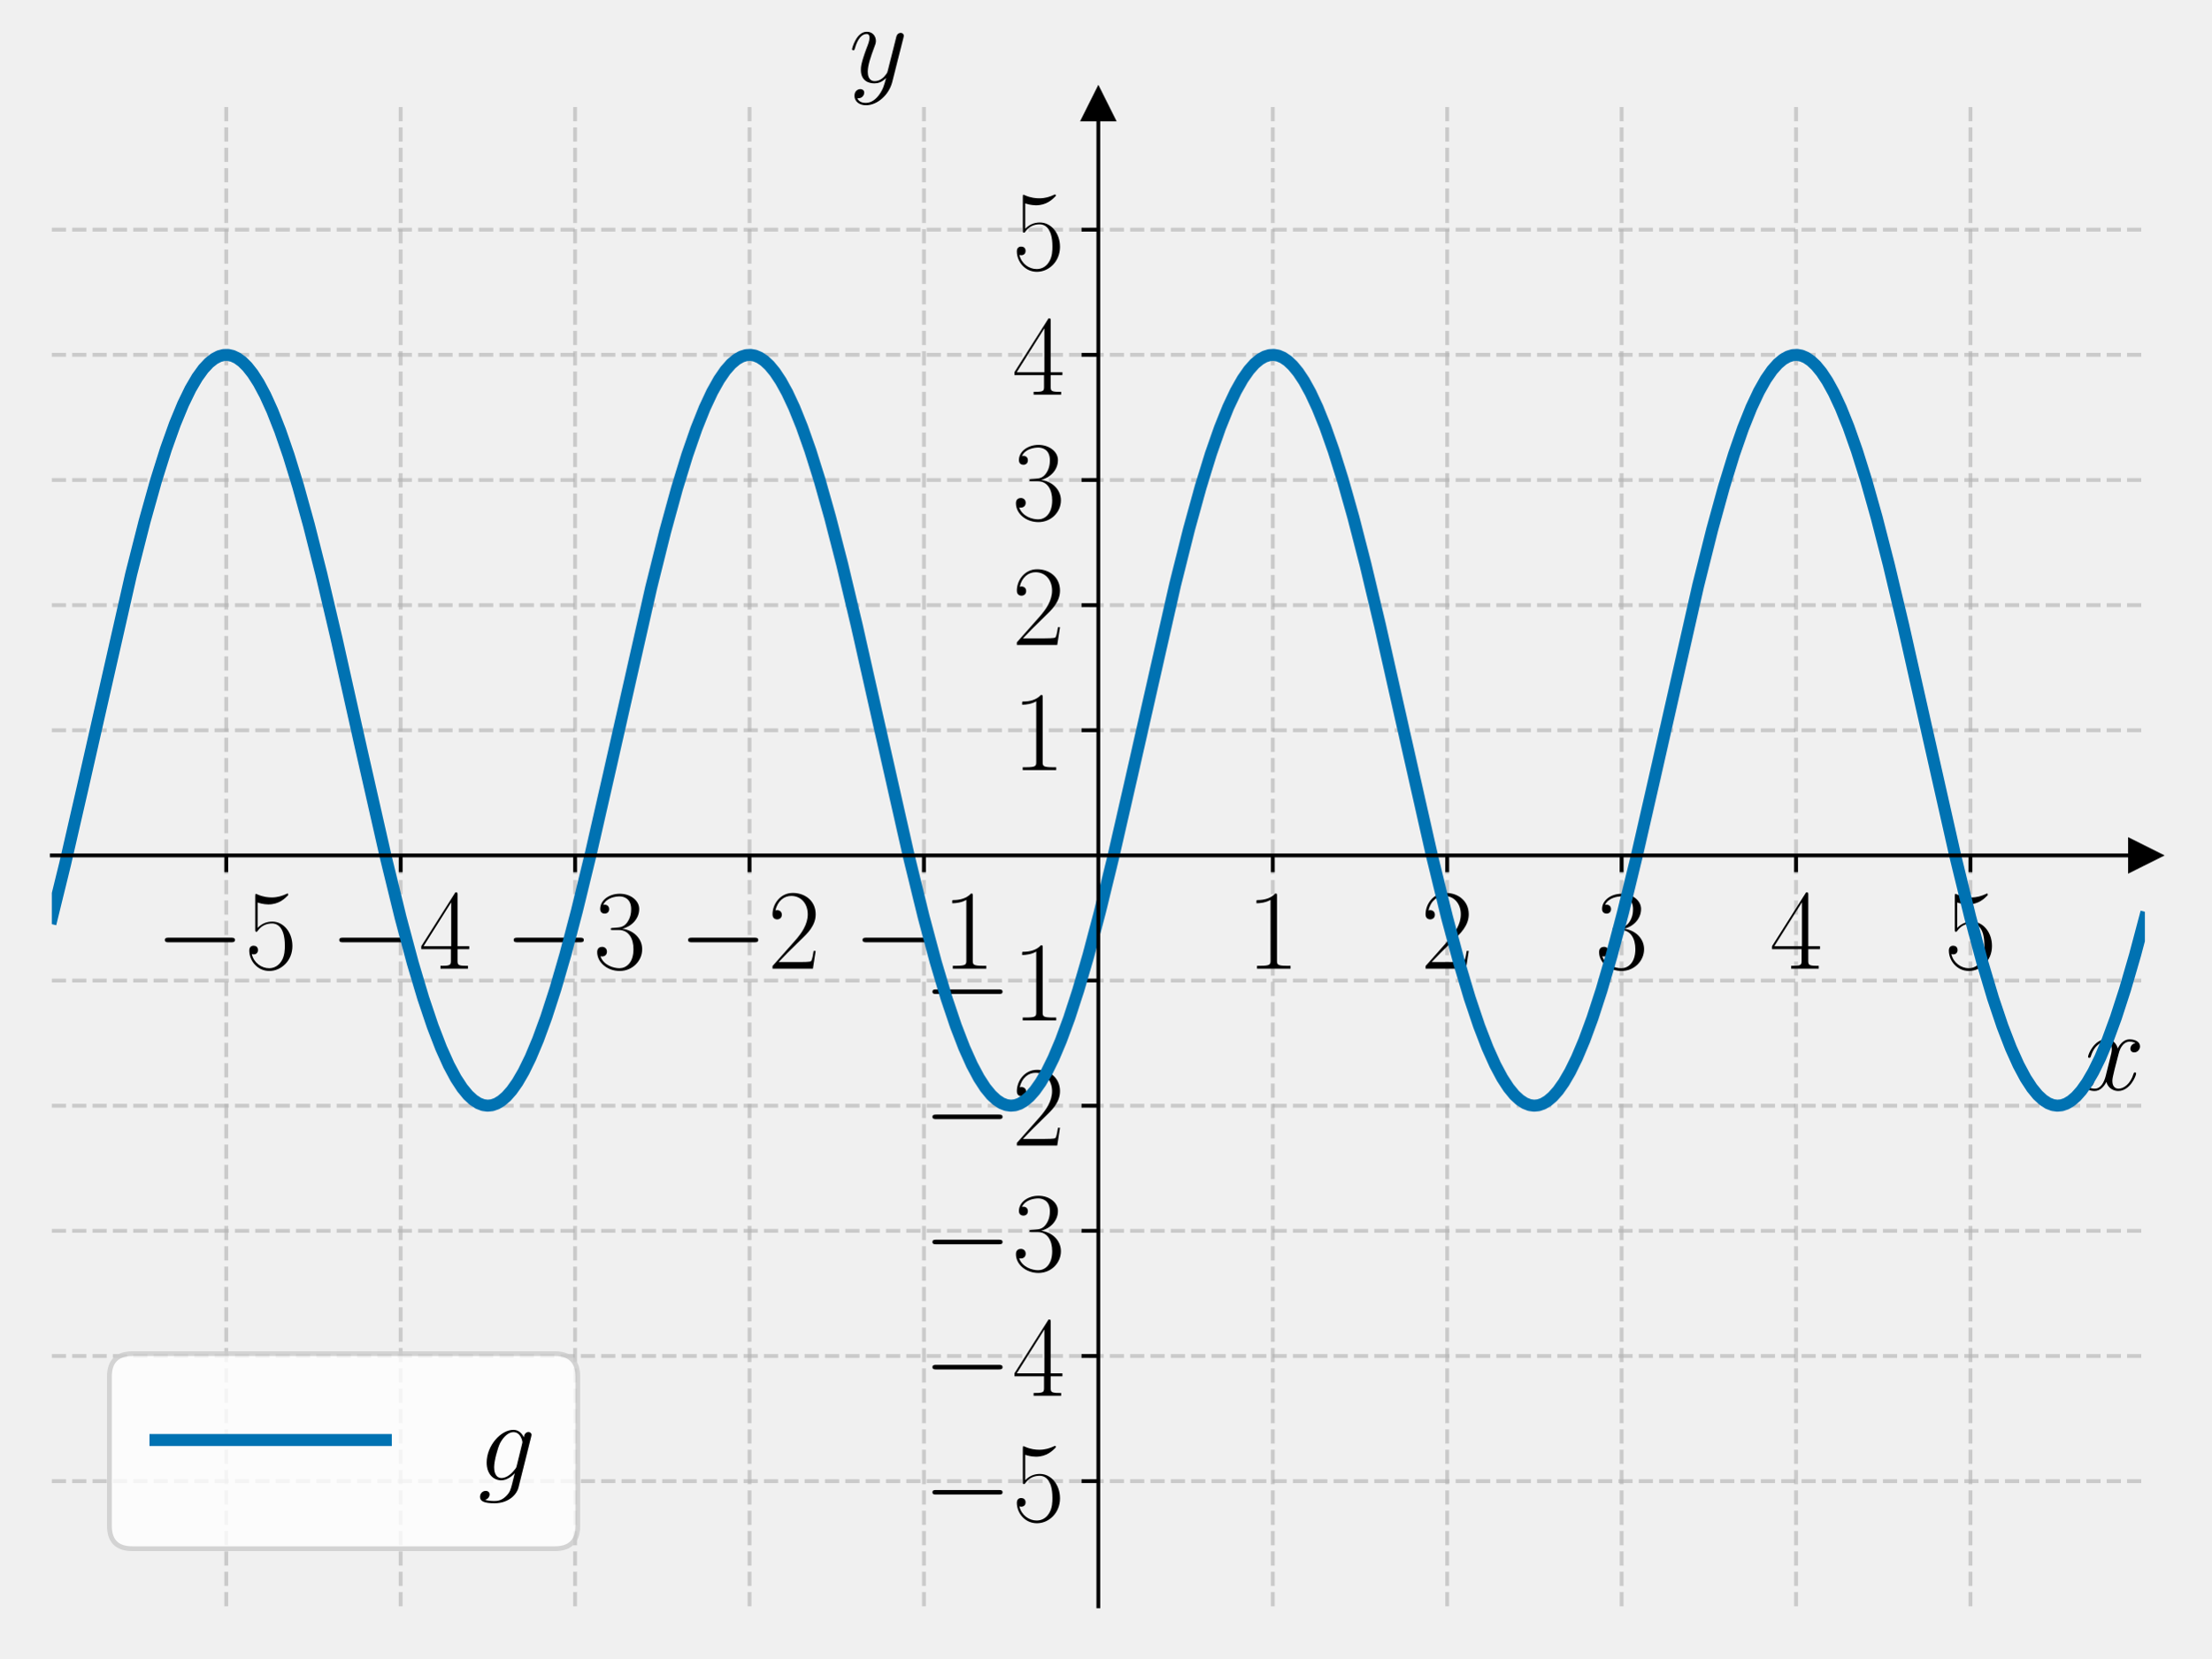
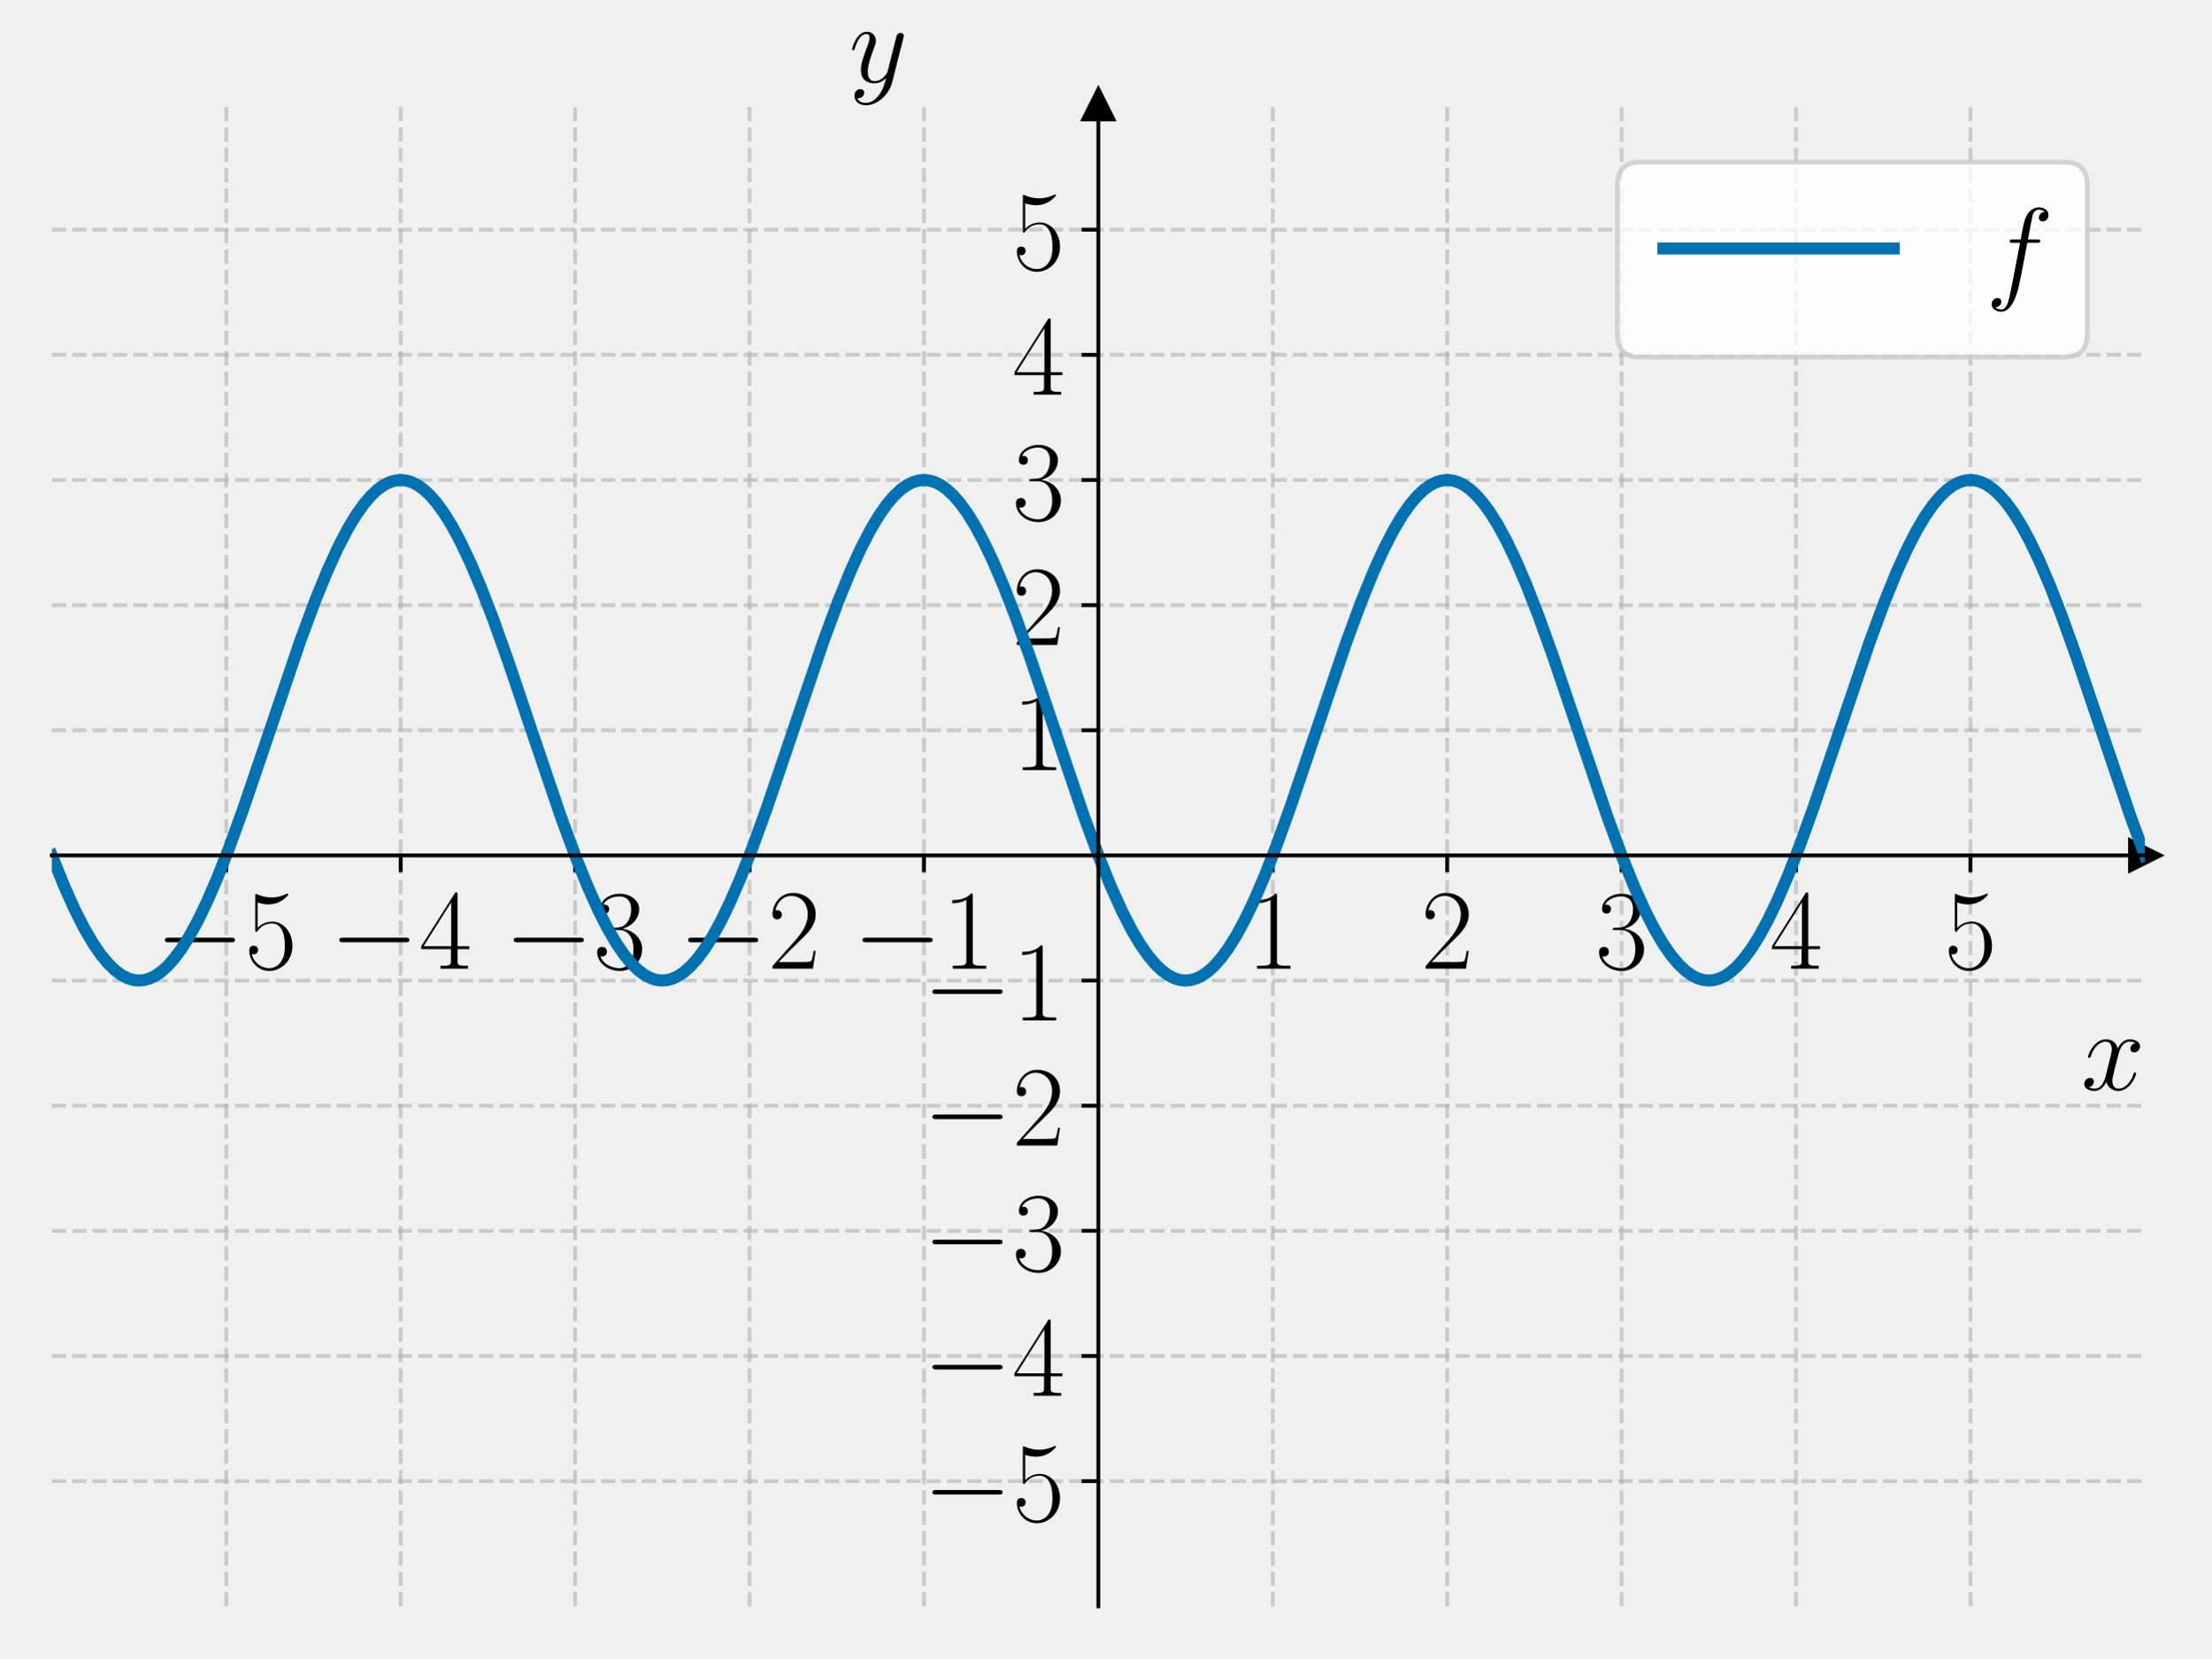
<svg xmlns="http://www.w3.org/2000/svg" xmlns:xlink="http://www.w3.org/1999/xlink" width="460.8pt" height="345.6pt" viewBox="0 0 460.8 345.6" version="1.1">
  <defs>
    <style type="text/css">*{stroke-linejoin: round; stroke-linecap: butt}</style>
  </defs>
  <g id="figure_1">
    <g id="patch_1">
      <path d="M 0 345.6  L 460.8 345.6  L 460.8 0  L 0 0  L 0 345.6  z " style="fill: none" />
    </g>
    <g id="axes_1">
      <g id="patch_2">
        <path d="M 10.8 334.8  L 447 334.8  L 447 21.788  L 10.8 21.788  L 10.8 334.8  z " style="fill: none" />
      </g>
      <g id="matplotlib.axis_1">
        <g id="xtick_1">
          <g id="line2d_1">
-             <path d="M 47.15 334.8  L 47.15 21.788  " clip-path="url(#pcb29e5fe14)" style="fill: none; stroke-dasharray: 2.96,1.28; stroke-dashoffset: 0; stroke: #b0b0b0; stroke-opacity: 0.6; stroke-width: 0.8" />
+             <path d="M 47.15 334.8  L 47.15 21.788  " clip-path="url(#p70c50fc1b9)" style="fill: none; stroke-dasharray: 2.96,1.28; stroke-dashoffset: 0; stroke: #b0b0b0; stroke-opacity: 0.6; stroke-width: 0.8" />
          </g>
          <g id="line2d_2">
            <defs>
-               <path id="mec2f10005d" d="M 0 0  L 0 3.5  " style="stroke: #000000; stroke-width: 0.8" />
+               <path id="m129316937b" d="M 0 0  L 0 3.5  " style="stroke: #000000; stroke-width: 0.8" />
            </defs>
            <g>
-               <use xlink:href="#mec2f10005d" x="47.15" y="178.294" style="stroke: #000000; stroke-width: 0.8" />
+               <use xlink:href="#m129316937b" x="47.15" y="178.294" style="stroke: #000000; stroke-width: 0.8" />
            </g>
          </g>
          <g id="text_1">
            <g transform="translate(32.36865 201.8982) scale(0.24 -0.24)">
              <defs>
                <path id="CMSY10-0" d="M 4218 1472  C 4326 1472 4442 1472 4442 1600  C 4442 1728 4326 1728 4218 1728  L 755 1728  C 646 1728 531 1728 531 1600  C 531 1472 646 1472 755 1472  L 4218 1472  z " transform="scale(0.015625)" />
                <path id="CMR17-35" d="M 730 3692  C 794 3666 1056 3584 1325 3584  C 1920 3584 2246 3911 2432 4100  C 2432 4157 2432 4192 2394 4192  C 2387 4192 2374 4192 2323 4163  C 2099 4058 1837 3973 1517 3973  C 1325 3973 1037 3999 723 4139  C 653 4171 640 4171 634 4171  C 602 4171 595 4164 595 4037  L 595 2203  C 595 2089 595 2057 659 2057  C 691 2057 704 2070 736 2114  C 941 2401 1222 2522 1542 2522  C 1766 2522 2246 2382 2246 1289  C 2246 1085 2246 715 2054 421  C 1894 159 1645 25 1370 25  C 947 25 518 320 403 814  C 429 807 480 795 506 795  C 589 795 749 840 749 1038  C 749 1210 627 1280 506 1280  C 358 1280 262 1190 262 1011  C 262 454 704 -128 1382 -128  C 2042 -128 2669 440 2669 1264  C 2669 2030 2170 2624 1549 2624  C 1222 2624 947 2503 730 2274  L 730 3692  z " transform="scale(0.015625)" />
              </defs>
              <use xlink:href="#CMSY10-0" transform="scale(0.996264)" />
              <use xlink:href="#CMR17-35" transform="translate(77.48747 0) scale(0.996264)" />
            </g>
          </g>
        </g>
        <g id="xtick_2">
          <g id="line2d_3">
-             <path d="M 83.5 334.8  L 83.5 21.788  " clip-path="url(#pcb29e5fe14)" style="fill: none; stroke-dasharray: 2.96,1.28; stroke-dashoffset: 0; stroke: #b0b0b0; stroke-opacity: 0.6; stroke-width: 0.8" />
+             <path d="M 83.5 334.8  L 83.5 21.788  " clip-path="url(#p70c50fc1b9)" style="fill: none; stroke-dasharray: 2.96,1.28; stroke-dashoffset: 0; stroke: #b0b0b0; stroke-opacity: 0.6; stroke-width: 0.8" />
          </g>
          <g id="line2d_4">
            <g>
-               <use xlink:href="#mec2f10005d" x="83.5" y="178.294" style="stroke: #000000; stroke-width: 0.8" />
+               <use xlink:href="#m129316937b" x="83.5" y="178.294" style="stroke: #000000; stroke-width: 0.8" />
            </g>
          </g>
          <g id="text_2">
            <g transform="translate(68.71865 201.8982) scale(0.24 -0.24)">
              <defs>
                <path id="CMR17-34" d="M 2150 4122  C 2150 4256 2144 4256 2029 4256  L 128 1254  L 128 1088  L 1779 1088  L 1779 457  C 1779 224 1766 160 1318 160  L 1197 160  L 1197 0  C 1402 0 1747 0 1965 0  C 2182 0 2528 0 2733 0  L 2733 160  L 2611 160  C 2163 160 2150 224 2150 457  L 2150 1088  L 2803 1088  L 2803 1254  L 2150 1254  L 2150 4122  z M 1798 3703  L 1798 1254  L 256 1254  L 1798 3703  z " transform="scale(0.015625)" />
              </defs>
              <use xlink:href="#CMSY10-0" transform="scale(0.996264)" />
              <use xlink:href="#CMR17-34" transform="translate(77.48747 0) scale(0.996264)" />
            </g>
          </g>
        </g>
        <g id="xtick_3">
          <g id="line2d_5">
-             <path d="M 119.85 334.8  L 119.85 21.788  " clip-path="url(#pcb29e5fe14)" style="fill: none; stroke-dasharray: 2.96,1.28; stroke-dashoffset: 0; stroke: #b0b0b0; stroke-opacity: 0.6; stroke-width: 0.8" />
+             <path d="M 119.85 334.8  L 119.85 21.788  " clip-path="url(#p70c50fc1b9)" style="fill: none; stroke-dasharray: 2.96,1.28; stroke-dashoffset: 0; stroke: #b0b0b0; stroke-opacity: 0.6; stroke-width: 0.8" />
          </g>
          <g id="line2d_6">
            <g>
-               <use xlink:href="#mec2f10005d" x="119.85" y="178.294" style="stroke: #000000; stroke-width: 0.8" />
+               <use xlink:href="#m129316937b" x="119.85" y="178.294" style="stroke: #000000; stroke-width: 0.8" />
            </g>
          </g>
          <g id="text_3">
            <g transform="translate(105.0686 201.8982) scale(0.24 -0.24)">
              <defs>
                <path id="CMR17-33" d="M 1414 2157  C 1984 2157 2234 1662 2234 1090  C 2234 320 1824 25 1453 25  C 1114 25 563 194 390 693  C 422 680 454 680 486 680  C 640 680 755 782 755 948  C 755 1133 614 1216 486 1216  C 378 1216 211 1165 211 926  C 211 335 787 -128 1466 -128  C 2176 -128 2720 430 2720 1085  C 2720 1707 2208 2157 1600 2227  C 2086 2328 2554 2756 2554 3329  C 2554 3820 2048 4179 1472 4179  C 890 4179 378 3829 378 3329  C 378 3110 544 3072 627 3072  C 762 3072 877 3155 877 3321  C 877 3486 762 3569 627 3569  C 602 3569 570 3569 544 3557  C 730 3959 1235 4032 1459 4032  C 1683 4032 2106 3925 2106 3320  C 2106 3143 2080 2828 1862 2550  C 1670 2304 1453 2304 1242 2284  C 1210 2284 1062 2269 1037 2269  C 992 2263 966 2257 966 2208  C 966 2163 973 2157 1101 2157  L 1414 2157  z " transform="scale(0.015625)" />
              </defs>
              <use xlink:href="#CMSY10-0" transform="scale(0.996264)" />
              <use xlink:href="#CMR17-33" transform="translate(77.48747 0) scale(0.996264)" />
            </g>
          </g>
        </g>
        <g id="xtick_4">
          <g id="line2d_7">
-             <path d="M 156.2 334.8  L 156.2 21.788  " clip-path="url(#pcb29e5fe14)" style="fill: none; stroke-dasharray: 2.96,1.28; stroke-dashoffset: 0; stroke: #b0b0b0; stroke-opacity: 0.6; stroke-width: 0.8" />
+             <path d="M 156.2 334.8  L 156.2 21.788  " clip-path="url(#p70c50fc1b9)" style="fill: none; stroke-dasharray: 2.96,1.28; stroke-dashoffset: 0; stroke: #b0b0b0; stroke-opacity: 0.6; stroke-width: 0.8" />
          </g>
          <g id="line2d_8">
            <g>
-               <use xlink:href="#mec2f10005d" x="156.2" y="178.294" style="stroke: #000000; stroke-width: 0.8" />
+               <use xlink:href="#m129316937b" x="156.2" y="178.294" style="stroke: #000000; stroke-width: 0.8" />
            </g>
          </g>
          <g id="text_4">
            <g transform="translate(141.4186 201.8982) scale(0.24 -0.24)">
              <defs>
                <path id="CMR17-32" d="M 2669 989  L 2554 989  C 2490 536 2438 459 2413 420  C 2381 369 1920 369 1830 369  L 602 369  C 832 619 1280 1072 1824 1597  C 2214 1967 2669 2402 2669 3035  C 2669 3790 2067 4224 1395 4224  C 691 4224 262 3604 262 3030  C 262 2780 448 2748 525 2748  C 589 2748 781 2787 781 3010  C 781 3207 614 3264 525 3264  C 486 3264 448 3258 422 3245  C 544 3790 915 4058 1306 4058  C 1862 4058 2227 3617 2227 3035  C 2227 2479 1901 2000 1536 1584  L 262 146  L 262 0  L 2515 0  L 2669 989  z " transform="scale(0.015625)" />
              </defs>
              <use xlink:href="#CMSY10-0" transform="scale(0.996264)" />
              <use xlink:href="#CMR17-32" transform="translate(77.48747 0) scale(0.996264)" />
            </g>
          </g>
        </g>
        <g id="xtick_5">
          <g id="line2d_9">
-             <path d="M 192.55 334.8  L 192.55 21.788  " clip-path="url(#pcb29e5fe14)" style="fill: none; stroke-dasharray: 2.96,1.28; stroke-dashoffset: 0; stroke: #b0b0b0; stroke-opacity: 0.6; stroke-width: 0.8" />
+             <path d="M 192.55 334.8  L 192.55 21.788  " clip-path="url(#p70c50fc1b9)" style="fill: none; stroke-dasharray: 2.96,1.28; stroke-dashoffset: 0; stroke: #b0b0b0; stroke-opacity: 0.6; stroke-width: 0.8" />
          </g>
          <g id="line2d_10">
            <g>
-               <use xlink:href="#mec2f10005d" x="192.55" y="178.294" style="stroke: #000000; stroke-width: 0.8" />
+               <use xlink:href="#m129316937b" x="192.55" y="178.294" style="stroke: #000000; stroke-width: 0.8" />
            </g>
          </g>
          <g id="text_5">
            <g transform="translate(177.7686 201.8982) scale(0.24 -0.24)">
              <defs>
                <path id="CMR17-31" d="M 1702 4058  C 1702 4192 1696 4192 1606 4192  C 1357 3916 979 3827 621 3827  C 602 3827 570 3827 563 3808  C 557 3795 557 3782 557 3648  C 755 3648 1088 3686 1344 3839  L 1344 461  C 1344 236 1331 160 781 160  L 589 160  L 589 0  C 896 0 1216 0 1523 0  C 1830 0 2150 0 2458 0  L 2458 160  L 2266 160  C 1715 160 1702 230 1702 458  L 1702 4058  z " transform="scale(0.015625)" />
              </defs>
              <use xlink:href="#CMSY10-0" transform="scale(0.996264)" />
              <use xlink:href="#CMR17-31" transform="translate(77.48747 0) scale(0.996264)" />
            </g>
          </g>
        </g>
        <g id="xtick_6">
          <g id="line2d_11">
-             <path d="M 265.25 334.8  L 265.25 21.788  " clip-path="url(#pcb29e5fe14)" style="fill: none; stroke-dasharray: 2.96,1.28; stroke-dashoffset: 0; stroke: #b0b0b0; stroke-opacity: 0.6; stroke-width: 0.8" />
+             <path d="M 265.25 334.8  L 265.25 21.788  " clip-path="url(#p70c50fc1b9)" style="fill: none; stroke-dasharray: 2.96,1.28; stroke-dashoffset: 0; stroke: #b0b0b0; stroke-opacity: 0.6; stroke-width: 0.8" />
          </g>
          <g id="line2d_12">
            <g>
-               <use xlink:href="#mec2f10005d" x="265.25" y="178.294" style="stroke: #000000; stroke-width: 0.8" />
+               <use xlink:href="#m129316937b" x="265.25" y="178.294" style="stroke: #000000; stroke-width: 0.8" />
            </g>
          </g>
          <g id="text_6">
            <g transform="translate(259.7671 201.8982) scale(0.24 -0.24)">
              <use xlink:href="#CMR17-31" transform="scale(0.996264)" />
            </g>
          </g>
        </g>
        <g id="xtick_7">
          <g id="line2d_13">
-             <path d="M 301.6 334.8  L 301.6 21.788  " clip-path="url(#pcb29e5fe14)" style="fill: none; stroke-dasharray: 2.96,1.28; stroke-dashoffset: 0; stroke: #b0b0b0; stroke-opacity: 0.6; stroke-width: 0.8" />
+             <path d="M 301.6 334.8  L 301.6 21.788  " clip-path="url(#p70c50fc1b9)" style="fill: none; stroke-dasharray: 2.96,1.28; stroke-dashoffset: 0; stroke: #b0b0b0; stroke-opacity: 0.6; stroke-width: 0.8" />
          </g>
          <g id="line2d_14">
            <g>
-               <use xlink:href="#mec2f10005d" x="301.6" y="178.294" style="stroke: #000000; stroke-width: 0.8" />
+               <use xlink:href="#m129316937b" x="301.6" y="178.294" style="stroke: #000000; stroke-width: 0.8" />
            </g>
          </g>
          <g id="text_7">
            <g transform="translate(296.1171 201.8982) scale(0.24 -0.24)">
              <use xlink:href="#CMR17-32" transform="scale(0.996264)" />
            </g>
          </g>
        </g>
        <g id="xtick_8">
          <g id="line2d_15">
-             <path d="M 337.95 334.8  L 337.95 21.788  " clip-path="url(#pcb29e5fe14)" style="fill: none; stroke-dasharray: 2.96,1.28; stroke-dashoffset: 0; stroke: #b0b0b0; stroke-opacity: 0.6; stroke-width: 0.8" />
+             <path d="M 337.95 334.8  L 337.95 21.788  " clip-path="url(#p70c50fc1b9)" style="fill: none; stroke-dasharray: 2.96,1.28; stroke-dashoffset: 0; stroke: #b0b0b0; stroke-opacity: 0.6; stroke-width: 0.8" />
          </g>
          <g id="line2d_16">
            <g>
-               <use xlink:href="#mec2f10005d" x="337.95" y="178.294" style="stroke: #000000; stroke-width: 0.8" />
+               <use xlink:href="#m129316937b" x="337.95" y="178.294" style="stroke: #000000; stroke-width: 0.8" />
            </g>
          </g>
          <g id="text_8">
            <g transform="translate(332.4671 201.8982) scale(0.24 -0.24)">
              <use xlink:href="#CMR17-33" transform="scale(0.996264)" />
            </g>
          </g>
        </g>
        <g id="xtick_9">
          <g id="line2d_17">
-             <path d="M 374.3 334.8  L 374.3 21.788  " clip-path="url(#pcb29e5fe14)" style="fill: none; stroke-dasharray: 2.96,1.28; stroke-dashoffset: 0; stroke: #b0b0b0; stroke-opacity: 0.6; stroke-width: 0.8" />
+             <path d="M 374.3 334.8  L 374.3 21.788  " clip-path="url(#p70c50fc1b9)" style="fill: none; stroke-dasharray: 2.96,1.28; stroke-dashoffset: 0; stroke: #b0b0b0; stroke-opacity: 0.6; stroke-width: 0.8" />
          </g>
          <g id="line2d_18">
            <g>
-               <use xlink:href="#mec2f10005d" x="374.3" y="178.294" style="stroke: #000000; stroke-width: 0.8" />
+               <use xlink:href="#m129316937b" x="374.3" y="178.294" style="stroke: #000000; stroke-width: 0.8" />
            </g>
          </g>
          <g id="text_9">
            <g transform="translate(368.8171 201.8982) scale(0.24 -0.24)">
              <use xlink:href="#CMR17-34" transform="scale(0.996264)" />
            </g>
          </g>
        </g>
        <g id="xtick_10">
          <g id="line2d_19">
-             <path d="M 410.65 334.8  L 410.65 21.788  " clip-path="url(#pcb29e5fe14)" style="fill: none; stroke-dasharray: 2.96,1.28; stroke-dashoffset: 0; stroke: #b0b0b0; stroke-opacity: 0.6; stroke-width: 0.8" />
+             <path d="M 410.65 334.8  L 410.65 21.788  " clip-path="url(#p70c50fc1b9)" style="fill: none; stroke-dasharray: 2.96,1.28; stroke-dashoffset: 0; stroke: #b0b0b0; stroke-opacity: 0.6; stroke-width: 0.8" />
          </g>
          <g id="line2d_20">
            <g>
-               <use xlink:href="#mec2f10005d" x="410.65" y="178.294" style="stroke: #000000; stroke-width: 0.8" />
+               <use xlink:href="#m129316937b" x="410.65" y="178.294" style="stroke: #000000; stroke-width: 0.8" />
            </g>
          </g>
          <g id="text_10">
            <g transform="translate(405.1671 201.8982) scale(0.24 -0.24)">
              <use xlink:href="#CMR17-35" transform="scale(0.996264)" />
            </g>
          </g>
        </g>
        <g id="text_11">
          <g transform="translate(433.6958 227.1534) scale(0.24 -0.24)">
            <defs>
              <path id="CMMI12-78" d="M 3034 2606  C 2829 2567 2752 2414 2752 2293  C 2752 2139 2874 2088 2963 2088  C 3155 2088 3290 2254 3290 2427  C 3290 2695 2982 2816 2714 2816  C 2323 2816 2106 2433 2048 2312  C 1901 2816 1504 2816 1389 2816  C 736 2816 390 1980 390 1839  C 390 1814 416 1782 461 1782  C 512 1782 525 1820 538 1846  C 755 2555 1184 2689 1370 2689  C 1658 2689 1715 2420 1715 2267  C 1715 2127 1677 1980 1600 1673  L 1382 798  C 1286 415 1101 64 762 64  C 730 64 570 64 435 147  C 666 192 717 383 717 460  C 717 588 621 664 499 664  C 346 664 179 530 179 326  C 179 57 480 -64 755 -64  C 1062 -64 1280 179 1414 441  C 1517 64 1837 -64 2074 -64  C 2726 -64 3072 773 3072 913  C 3072 945 3046 971 3008 971  C 2950 971 2944 939 2925 888  C 2752 326 2381 64 2093 64  C 1869 64 1747 230 1747 492  C 1747 632 1773 734 1875 1156  L 2099 2024  C 2195 2408 2413 2689 2707 2689  C 2720 2689 2899 2689 3034 2606  z " transform="scale(0.015625)" />
            </defs>
            <use xlink:href="#CMMI12-78" transform="scale(0.996264)" />
          </g>
        </g>
      </g>
      <g id="matplotlib.axis_2">
        <g id="ytick_1">
          <g id="line2d_21">
-             <path d="M 10.8 308.716  L 447 308.716  " clip-path="url(#pcb29e5fe14)" style="fill: none; stroke-dasharray: 2.96,1.28; stroke-dashoffset: 0; stroke: #b0b0b0; stroke-opacity: 0.6; stroke-width: 0.8" />
+             <path d="M 10.8 308.716  L 447 308.716  " clip-path="url(#p70c50fc1b9)" style="fill: none; stroke-dasharray: 2.96,1.28; stroke-dashoffset: 0; stroke: #b0b0b0; stroke-opacity: 0.6; stroke-width: 0.8" />
          </g>
          <g id="line2d_22">
            <defs>
-               <path id="mbee56a6322" d="M 0 0  L -3.5 0  " style="stroke: #000000; stroke-width: 0.8" />
+               <path id="mdcb9ee55cd" d="M 0 0  L -3.5 0  " style="stroke: #000000; stroke-width: 0.8" />
            </defs>
            <g>
-               <use xlink:href="#mbee56a6322" x="228.9" y="308.716" style="stroke: #000000; stroke-width: 0.8" />
+               <use xlink:href="#mdcb9ee55cd" x="228.9" y="308.716" style="stroke: #000000; stroke-width: 0.8" />
            </g>
          </g>
          <g id="text_12">
            <g transform="translate(192.3373 317.0178) scale(0.24 -0.24)">
              <use xlink:href="#CMSY10-0" transform="scale(0.996264)" />
              <use xlink:href="#CMR17-35" transform="translate(77.48747 0) scale(0.996264)" />
            </g>
          </g>
        </g>
        <g id="ytick_2">
          <g id="line2d_23">
-             <path d="M 10.8 282.631  L 447 282.631  " clip-path="url(#pcb29e5fe14)" style="fill: none; stroke-dasharray: 2.96,1.28; stroke-dashoffset: 0; stroke: #b0b0b0; stroke-opacity: 0.6; stroke-width: 0.8" />
+             <path d="M 10.8 282.631  L 447 282.631  " clip-path="url(#p70c50fc1b9)" style="fill: none; stroke-dasharray: 2.96,1.28; stroke-dashoffset: 0; stroke: #b0b0b0; stroke-opacity: 0.6; stroke-width: 0.8" />
          </g>
          <g id="line2d_24">
            <g>
-               <use xlink:href="#mbee56a6322" x="228.9" y="282.631" style="stroke: #000000; stroke-width: 0.8" />
+               <use xlink:href="#mdcb9ee55cd" x="228.9" y="282.631" style="stroke: #000000; stroke-width: 0.8" />
            </g>
          </g>
          <g id="text_13">
            <g transform="translate(192.3373 290.9335) scale(0.24 -0.24)">
              <use xlink:href="#CMSY10-0" transform="scale(0.996264)" />
              <use xlink:href="#CMR17-34" transform="translate(77.48747 0) scale(0.996264)" />
            </g>
          </g>
        </g>
        <g id="ytick_3">
          <g id="line2d_25">
-             <path d="M 10.8 256.547  L 447 256.547  " clip-path="url(#pcb29e5fe14)" style="fill: none; stroke-dasharray: 2.96,1.28; stroke-dashoffset: 0; stroke: #b0b0b0; stroke-opacity: 0.6; stroke-width: 0.8" />
+             <path d="M 10.8 256.547  L 447 256.547  " clip-path="url(#p70c50fc1b9)" style="fill: none; stroke-dasharray: 2.96,1.28; stroke-dashoffset: 0; stroke: #b0b0b0; stroke-opacity: 0.6; stroke-width: 0.8" />
          </g>
          <g id="line2d_26">
            <g>
-               <use xlink:href="#mbee56a6322" x="228.9" y="256.547" style="stroke: #000000; stroke-width: 0.8" />
+               <use xlink:href="#mdcb9ee55cd" x="228.9" y="256.547" style="stroke: #000000; stroke-width: 0.8" />
            </g>
          </g>
          <g id="text_14">
            <g transform="translate(192.3373 264.8491) scale(0.24 -0.24)">
              <use xlink:href="#CMSY10-0" transform="scale(0.996264)" />
              <use xlink:href="#CMR17-33" transform="translate(77.48747 0) scale(0.996264)" />
            </g>
          </g>
        </g>
        <g id="ytick_4">
          <g id="line2d_27">
-             <path d="M 10.8 230.463  L 447 230.463  " clip-path="url(#pcb29e5fe14)" style="fill: none; stroke-dasharray: 2.96,1.28; stroke-dashoffset: 0; stroke: #b0b0b0; stroke-opacity: 0.6; stroke-width: 0.8" />
+             <path d="M 10.8 230.463  L 447 230.463  " clip-path="url(#p70c50fc1b9)" style="fill: none; stroke-dasharray: 2.96,1.28; stroke-dashoffset: 0; stroke: #b0b0b0; stroke-opacity: 0.6; stroke-width: 0.8" />
          </g>
          <g id="line2d_28">
            <g>
-               <use xlink:href="#mbee56a6322" x="228.9" y="230.463" style="stroke: #000000; stroke-width: 0.8" />
+               <use xlink:href="#mdcb9ee55cd" x="228.9" y="230.463" style="stroke: #000000; stroke-width: 0.8" />
            </g>
          </g>
          <g id="text_15">
            <g transform="translate(192.3373 238.7647) scale(0.24 -0.24)">
              <use xlink:href="#CMSY10-0" transform="scale(0.996264)" />
              <use xlink:href="#CMR17-32" transform="translate(77.48747 0) scale(0.996264)" />
            </g>
          </g>
        </g>
        <g id="ytick_5">
          <g id="line2d_29">
-             <path d="M 10.8 204.378  L 447 204.378  " clip-path="url(#pcb29e5fe14)" style="fill: none; stroke-dasharray: 2.96,1.28; stroke-dashoffset: 0; stroke: #b0b0b0; stroke-opacity: 0.6; stroke-width: 0.8" />
+             <path d="M 10.8 204.378  L 447 204.378  " clip-path="url(#p70c50fc1b9)" style="fill: none; stroke-dasharray: 2.96,1.28; stroke-dashoffset: 0; stroke: #b0b0b0; stroke-opacity: 0.6; stroke-width: 0.8" />
          </g>
          <g id="line2d_30">
            <g>
-               <use xlink:href="#mbee56a6322" x="228.9" y="204.378" style="stroke: #000000; stroke-width: 0.8" />
+               <use xlink:href="#mdcb9ee55cd" x="228.9" y="204.378" style="stroke: #000000; stroke-width: 0.8" />
            </g>
          </g>
          <g id="text_16">
            <g transform="translate(192.3373 212.6804) scale(0.24 -0.24)">
              <use xlink:href="#CMSY10-0" transform="scale(0.996264)" />
              <use xlink:href="#CMR17-31" transform="translate(77.48747 0) scale(0.996264)" />
            </g>
          </g>
        </g>
        <g id="ytick_6">
          <g id="line2d_31">
-             <path d="M 10.8 152.209  L 447 152.209  " clip-path="url(#pcb29e5fe14)" style="fill: none; stroke-dasharray: 2.96,1.28; stroke-dashoffset: 0; stroke: #b0b0b0; stroke-opacity: 0.6; stroke-width: 0.8" />
+             <path d="M 10.8 152.209  L 447 152.209  " clip-path="url(#p70c50fc1b9)" style="fill: none; stroke-dasharray: 2.96,1.28; stroke-dashoffset: 0; stroke: #b0b0b0; stroke-opacity: 0.6; stroke-width: 0.8" />
          </g>
          <g id="line2d_32">
            <g>
-               <use xlink:href="#mbee56a6322" x="228.9" y="152.209" style="stroke: #000000; stroke-width: 0.8" />
+               <use xlink:href="#mdcb9ee55cd" x="228.9" y="152.209" style="stroke: #000000; stroke-width: 0.8" />
            </g>
          </g>
          <g id="text_17">
            <g transform="translate(210.9343 160.5116) scale(0.24 -0.24)">
              <use xlink:href="#CMR17-31" transform="scale(0.996264)" />
            </g>
          </g>
        </g>
        <g id="ytick_7">
          <g id="line2d_33">
-             <path d="M 10.8 126.125  L 447 126.125  " clip-path="url(#pcb29e5fe14)" style="fill: none; stroke-dasharray: 2.96,1.28; stroke-dashoffset: 0; stroke: #b0b0b0; stroke-opacity: 0.6; stroke-width: 0.8" />
+             <path d="M 10.8 126.125  L 447 126.125  " clip-path="url(#p70c50fc1b9)" style="fill: none; stroke-dasharray: 2.96,1.28; stroke-dashoffset: 0; stroke: #b0b0b0; stroke-opacity: 0.6; stroke-width: 0.8" />
          </g>
          <g id="line2d_34">
            <g>
-               <use xlink:href="#mbee56a6322" x="228.9" y="126.125" style="stroke: #000000; stroke-width: 0.8" />
+               <use xlink:href="#mdcb9ee55cd" x="228.9" y="126.125" style="stroke: #000000; stroke-width: 0.8" />
            </g>
          </g>
          <g id="text_18">
            <g transform="translate(210.9343 134.4273) scale(0.24 -0.24)">
              <use xlink:href="#CMR17-32" transform="scale(0.996264)" />
            </g>
          </g>
        </g>
        <g id="ytick_8">
          <g id="line2d_35">
-             <path d="M 10.8 100.041  L 447 100.041  " clip-path="url(#pcb29e5fe14)" style="fill: none; stroke-dasharray: 2.96,1.28; stroke-dashoffset: 0; stroke: #b0b0b0; stroke-opacity: 0.6; stroke-width: 0.8" />
+             <path d="M 10.8 100.041  L 447 100.041  " clip-path="url(#p70c50fc1b9)" style="fill: none; stroke-dasharray: 2.96,1.28; stroke-dashoffset: 0; stroke: #b0b0b0; stroke-opacity: 0.6; stroke-width: 0.8" />
          </g>
          <g id="line2d_36">
            <g>
-               <use xlink:href="#mbee56a6322" x="228.9" y="100.041" style="stroke: #000000; stroke-width: 0.8" />
+               <use xlink:href="#mdcb9ee55cd" x="228.9" y="100.041" style="stroke: #000000; stroke-width: 0.8" />
            </g>
          </g>
          <g id="text_19">
            <g transform="translate(210.9343 108.3429) scale(0.24 -0.24)">
              <use xlink:href="#CMR17-33" transform="scale(0.996264)" />
            </g>
          </g>
        </g>
        <g id="ytick_9">
          <g id="line2d_37">
-             <path d="M 10.8 73.956  L 447 73.956  " clip-path="url(#pcb29e5fe14)" style="fill: none; stroke-dasharray: 2.96,1.28; stroke-dashoffset: 0; stroke: #b0b0b0; stroke-opacity: 0.6; stroke-width: 0.8" />
+             <path d="M 10.8 73.956  L 447 73.956  " clip-path="url(#p70c50fc1b9)" style="fill: none; stroke-dasharray: 2.96,1.28; stroke-dashoffset: 0; stroke: #b0b0b0; stroke-opacity: 0.6; stroke-width: 0.8" />
          </g>
          <g id="line2d_38">
            <g>
-               <use xlink:href="#mbee56a6322" x="228.9" y="73.956" style="stroke: #000000; stroke-width: 0.8" />
+               <use xlink:href="#mdcb9ee55cd" x="228.9" y="73.956" style="stroke: #000000; stroke-width: 0.8" />
            </g>
          </g>
          <g id="text_20">
            <g transform="translate(210.9343 82.25852) scale(0.24 -0.24)">
              <use xlink:href="#CMR17-34" transform="scale(0.996264)" />
            </g>
          </g>
        </g>
        <g id="ytick_10">
          <g id="line2d_39">
-             <path d="M 10.8 47.872  L 447 47.872  " clip-path="url(#pcb29e5fe14)" style="fill: none; stroke-dasharray: 2.96,1.28; stroke-dashoffset: 0; stroke: #b0b0b0; stroke-opacity: 0.6; stroke-width: 0.8" />
+             <path d="M 10.8 47.872  L 447 47.872  " clip-path="url(#p70c50fc1b9)" style="fill: none; stroke-dasharray: 2.96,1.28; stroke-dashoffset: 0; stroke: #b0b0b0; stroke-opacity: 0.6; stroke-width: 0.8" />
          </g>
          <g id="line2d_40">
            <g>
-               <use xlink:href="#mbee56a6322" x="228.9" y="47.872" style="stroke: #000000; stroke-width: 0.8" />
+               <use xlink:href="#mdcb9ee55cd" x="228.9" y="47.872" style="stroke: #000000; stroke-width: 0.8" />
            </g>
          </g>
          <g id="text_21">
            <g transform="translate(210.9343 56.17415) scale(0.24 -0.24)">
              <use xlink:href="#CMR17-35" transform="scale(0.996264)" />
            </g>
          </g>
        </g>
        <g id="text_22">
          <g transform="translate(176.9219 17.13682) scale(0.24 -0.24)">
            <defs>
              <path id="CMMI12-79" d="M 1683 -700  C 1510 -939 1261 -1152 947 -1152  C 870 -1152 563 -1152 467 -889  C 486 -895 518 -895 531 -895  C 723 -895 851 -729 851 -582  C 851 -435 730 -384 634 -384  C 531 -384 307 -458 307 -759  C 307 -1071 582 -1286 947 -1286  C 1587 -1286 2234 -700 2413 6  L 3040 2485  C 3046 2517 3059 2556 3059 2594  C 3059 2689 2982 2753 2886 2753  C 2829 2753 2694 2727 2643 2535  L 2170 658  C 2138 543 2138 530 2086 460  C 1958 281 1747 64 1440 64  C 1082 64 1050 415 1050 588  C 1050 952 1222 1443 1395 1903  C 1466 2088 1504 2178 1504 2305  C 1504 2574 1312 2816 998 2816  C 410 2816 173 1890 173 1839  C 173 1814 198 1782 243 1782  C 301 1782 307 1807 333 1897  C 486 2433 730 2689 979 2689  C 1037 2689 1146 2689 1146 2478  C 1146 2312 1075 2127 979 1884  C 666 1047 666 837 666 683  C 666 77 1101 -64 1421 -64  C 1606 -64 1837 -6 2061 230  L 2067 224  C 1971 -147 1907 -392 1683 -700  z " transform="scale(0.015625)" />
            </defs>
            <use xlink:href="#CMMI12-79" transform="scale(0.996264)" />
          </g>
        </g>
      </g>
      <g id="line2d_41">
        <defs>
-           <path id="mbda0c0d5d8" d="M 3 0  L -3 -3  L -3 3  z " style="stroke: #000000; stroke-linejoin: miter" />
+           <path id="mda648c7f82" d="M 3 0  L -3 -3  L -3 3  z " style="stroke: #000000; stroke-linejoin: miter" />
        </defs>
        <g>
-           <use xlink:href="#mbda0c0d5d8" x="447" y="178.294" style="stroke: #000000; stroke-linejoin: miter" />
+           <use xlink:href="#mda648c7f82" x="447" y="178.294" style="stroke: #000000; stroke-linejoin: miter" />
        </g>
      </g>
      <g id="line2d_42">
        <defs>
-           <path id="m993025081a" d="M 0 -3  L -3 3  L 3 3  z " style="stroke: #000000; stroke-linejoin: miter" />
+           <path id="m3c117668a5" d="M 0 -3  L -3 3  L 3 3  z " style="stroke: #000000; stroke-linejoin: miter" />
        </defs>
        <g>
-           <use xlink:href="#m993025081a" x="228.9" y="21.788" style="stroke: #000000; stroke-linejoin: miter" />
+           <use xlink:href="#m3c117668a5" x="228.9" y="21.788" style="stroke: #000000; stroke-linejoin: miter" />
        </g>
      </g>
      <g id="line2d_43">
-         <path d="M 10.8 191.336  L 13.569 180.073  L 17.137 164.56  L 27.334 119.655  L 30.13 108.663  L 32.5 100.219  L 34.576 93.609  L 36.44 88.388  L 38.144 84.257  L 39.688 81.078  L 41.099 78.664  L 42.377 76.896  L 43.549 75.635  L 44.641 74.773  L 45.652 74.247  L 46.611 73.994  L 47.543 73.976  L 48.475 74.184  L 49.433 74.632  L 50.445 75.362  L 51.51 76.412  L 52.655 77.859  L 53.906 79.811  L 55.264 82.353  L 56.755 85.637  L 58.379 89.771  L 60.163 94.941  L 62.133 101.35  L 64.37 109.414  L 66.952 119.6  L 70.121 133.056  L 75.206 155.787  L 80.425 178.778  L 83.487 191.284  L 86.016 200.716  L 88.199 208.037  L 90.17 213.889  L 91.927 218.441  L 93.524 221.991  L 94.989 224.727  L 96.32 226.767  L 97.545 228.257  L 98.663 229.287  L 99.701 229.957  L 100.687 230.336  L 101.618 230.462  L 102.55 230.363  L 103.482 230.039  L 104.467 229.452  L 105.506 228.564  L 106.624 227.303  L 107.822 225.605  L 109.127 223.36  L 110.564 220.421  L 112.135 216.675  L 113.839 212.016  L 115.73 206.176  L 117.833 198.93  L 120.229 189.845  L 123.078 178.128  L 126.859 161.558  L 135.699 122.49  L 138.627 110.755  L 141.077 101.831  L 143.207 94.879  L 145.124 89.358  L 146.855 85.029  L 148.425 81.677  L 149.863 79.114  L 151.168 77.223  L 152.366 75.858  L 153.484 74.912  L 154.523 74.321  L 155.481 74.023  L 156.413 73.962  L 157.345 74.127  L 158.303 74.53  L 159.289 75.192  L 160.354 76.186  L 161.498 77.575  L 162.723 79.419  L 164.054 81.834  L 165.519 84.968  L 167.116 88.931  L 168.874 93.909  L 170.817 100.107  L 173 107.844  L 175.503 117.568  L 178.539 130.305  L 182.932 149.816  L 189.402 178.468  L 192.49 191.102  L 195.019 200.551  L 197.229 207.973  L 199.2 213.833  L 200.957 218.393  L 202.554 221.95  L 204.019 224.693  L 205.35 226.74  L 206.575 228.236  L 207.693 229.272  L 208.731 229.947  L 209.717 230.33  L 210.648 230.462  L 211.58 230.368  L 212.512 230.048  L 213.497 229.466  L 214.536 228.584  L 215.654 227.328  L 216.852 225.637  L 218.157 223.397  L 219.568 220.523  L 221.112 216.862  L 222.816 212.229  L 224.707 206.415  L 226.81 199.194  L 229.206 190.134  L 232.028 178.552  L 235.756 162.243  L 244.888 121.908  L 247.791 110.323  L 250.213 101.533  L 252.343 94.615  L 254.234 89.197  L 255.964 84.891  L 257.535 81.56  L 258.973 79.018  L 260.278 77.146  L 261.476 75.799  L 262.568 74.889  L 263.579 74.319  L 264.538 74.022  L 265.47 73.963  L 266.402 74.128  L 267.36 74.534  L 268.345 75.197  L 269.41 76.194  L 270.555 77.584  L 271.78 79.43  L 273.111 81.847  L 274.575 84.983  L 276.173 88.949  L 277.93 93.929  L 279.874 100.13  L 282.057 107.869  L 284.56 117.595  L 287.595 130.334  L 291.988 149.846  L 298.458 178.496  L 301.547 191.128  L 304.076 200.574  L 306.286 207.994  L 308.256 213.852  L 310.014 218.409  L 311.611 221.964  L 313.075 224.705  L 314.407 226.749  L 315.631 228.243  L 316.75 229.277  L 317.788 229.95  L 318.773 230.332  L 319.705 230.462  L 320.637 230.366  L 321.569 230.045  L 322.554 229.462  L 323.592 228.577  L 324.711 227.32  L 325.909 225.626  L 327.213 223.385  L 328.625 220.509  L 330.169 216.845  L 331.873 212.209  L 333.763 206.393  L 335.867 199.17  L 338.263 190.108  L 341.085 178.524  L 344.813 162.213  L 353.918 121.991  L 356.821 110.399  L 359.243 101.602  L 361.373 94.676  L 363.264 89.251  L 364.995 84.937  L 366.565 81.599  L 368.003 79.05  L 369.308 77.171  L 370.506 75.819  L 371.598 74.903  L 372.636 74.316  L 373.594 74.021  L 374.526 73.963  L 375.458 74.13  L 376.417 74.538  L 377.402 75.203  L 378.467 76.201  L 379.612 77.593  L 380.836 79.441  L 382.168 81.86  L 383.632 84.998  L 385.23 88.967  L 386.987 93.949  L 388.931 100.152  L 391.114 107.893  L 393.617 117.622  L 396.652 130.363  L 401.045 149.876  L 407.515 178.524  L 410.603 191.154  L 413.133 200.598  L 415.343 208.016  L 417.313 213.87  L 419.07 218.425  L 420.668 221.977  L 422.132 224.716  L 423.463 226.758  L 424.688 228.25  L 425.806 229.282  L 426.845 229.954  L 427.83 230.334  L 428.762 230.462  L 429.694 230.365  L 430.626 230.042  L 431.611 229.457  L 432.649 228.571  L 433.767 227.311  L 434.965 225.616  L 436.27 223.373  L 437.708 220.435  L 439.252 216.76  L 440.956 212.113  L 442.846 206.285  L 444.95 199.05  L 447 191.336  L 447 191.336  " clip-path="url(#pcb29e5fe14)" style="fill: none; stroke: #0072b2; stroke-width: 2.5; stroke-linecap: square" />
+         <path d="M 10.8 178.294  L 13.356 184.641  L 15.593 189.623  L 17.589 193.55  L 19.4 196.638  L 21.051 199.034  L 22.568 200.864  L 23.979 202.232  L 25.311 203.22  L 26.562 203.875  L 27.734 204.245  L 28.878 204.377  L 30.023 204.283  L 31.168 203.962  L 32.34 203.401  L 33.565 202.565  L 34.869 201.399  L 36.254 199.857  L 37.745 197.859  L 39.369 195.3  L 41.153 192.055  L 43.096 188.042  L 45.28 183.002  L 47.756 176.701  L 50.711 168.542  L 54.758 156.651  L 62.613 133.475  L 65.648 125.289  L 68.177 119.085  L 70.387 114.235  L 72.357 110.428  L 74.141 107.443  L 75.792 105.101  L 77.31 103.324  L 78.721 102.006  L 80.025 101.083  L 81.25 100.478  L 82.422 100.141  L 83.567 100.041  L 84.711 100.168  L 85.856 100.521  L 87.054 101.131  L 88.306 102.028  L 89.637 103.268  L 91.048 104.897  L 92.566 106.997  L 94.217 109.674  L 96.027 113.05  L 98.024 117.266  L 100.234 122.468  L 102.79 129.079  L 105.878 137.722  L 110.405 151.134  L 116.742 169.828  L 119.857 178.311  L 122.413 184.657  L 124.649 189.637  L 126.646 193.562  L 128.457 196.649  L 130.107 199.043  L 131.625 200.871  L 133.036 202.238  L 134.367 203.224  L 135.619 203.878  L 136.79 204.246  L 137.935 204.377  L 139.08 204.282  L 140.225 203.96  L 141.396 203.397  L 142.621 202.56  L 143.926 201.392  L 145.31 199.849  L 146.801 197.849  L 148.425 195.288  L 150.209 192.042  L 152.153 188.028  L 154.336 182.986  L 156.812 176.684  L 159.768 168.523  L 163.815 156.631  L 171.643 133.531  L 174.678 125.341  L 177.207 119.132  L 179.417 114.277  L 181.387 110.464  L 183.171 107.474  L 184.822 105.127  L 186.34 103.345  L 187.751 102.022  L 189.055 101.095  L 190.28 100.486  L 191.452 100.145  L 192.597 100.041  L 193.741 100.164  L 194.886 100.513  L 196.058 101.103  L 197.309 101.99  L 198.614 103.193  L 200.025 104.805  L 201.543 106.888  L 203.193 109.547  L 204.977 112.852  L 206.948 116.985  L 209.157 122.156  L 211.687 128.668  L 214.722 137.127  L 219.062 149.954  L 225.878 170.073  L 228.993 178.536  L 231.549 184.86  L 233.786 189.818  L 235.783 193.72  L 237.593 196.785  L 239.244 199.157  L 240.762 200.964  L 242.173 202.311  L 243.477 203.261  L 244.729 203.902  L 245.9 204.259  L 247.045 204.378  L 248.19 204.271  L 249.335 203.937  L 250.506 203.362  L 251.731 202.512  L 253.036 201.332  L 254.447 199.743  L 255.964 197.684  L 257.589 195.096  L 259.372 191.821  L 261.343 187.721  L 263.526 182.646  L 266.029 176.241  L 269.011 167.97  L 273.191 155.653  L 280.539 133.961  L 283.628 125.598  L 286.157 119.364  L 288.367 114.483  L 290.364 110.596  L 292.175 107.546  L 293.825 105.188  L 295.343 103.394  L 296.754 102.061  L 298.059 101.123  L 299.284 100.505  L 300.455 100.154  L 301.6 100.041  L 302.745 100.154  L 303.89 100.494  L 305.061 101.075  L 306.313 101.952  L 307.617 103.145  L 309.028 104.747  L 310.546 106.819  L 312.197 109.466  L 313.981 112.761  L 315.951 116.882  L 318.161 122.042  L 320.664 128.471  L 323.699 136.916  L 327.986 149.575  L 334.961 170.167  L 338.05 178.553  L 340.606 184.876  L 342.842 189.832  L 344.839 193.732  L 346.65 196.795  L 348.301 199.166  L 349.818 200.972  L 351.229 202.316  L 352.534 203.265  L 353.759 203.894  L 354.93 204.255  L 356.075 204.378  L 357.22 204.274  L 358.365 203.944  L 359.536 203.374  L 360.761 202.528  L 362.066 201.352  L 363.477 199.767  L 364.995 197.713  L 366.619 195.13  L 368.403 191.86  L 370.373 187.765  L 372.556 182.694  L 375.059 176.294  L 378.041 168.028  L 382.194 155.793  L 389.596 133.943  L 392.685 125.581  L 395.214 119.349  L 397.424 114.469  L 399.421 110.584  L 401.231 107.536  L 402.882 105.179  L 404.4 103.387  L 405.811 102.055  L 407.116 101.119  L 408.34 100.502  L 409.512 100.153  L 410.657 100.041  L 411.802 100.155  L 412.946 100.497  L 414.118 101.079  L 415.369 101.957  L 416.674 103.152  L 418.085 104.755  L 419.603 106.829  L 421.253 109.478  L 423.037 112.774  L 425.008 116.896  L 427.218 122.058  L 429.747 128.561  L 432.782 137.012  L 437.095 149.754  L 443.991 170.11  L 447 178.294  L 447 178.294  " clip-path="url(#p70c50fc1b9)" style="fill: none; stroke: #0072b2; stroke-width: 2.5; stroke-linecap: square" />
      </g>
      <g id="patch_3">
        <path d="M 228.9 334.8  L 228.9 21.788  " style="fill: none; stroke: #000000; stroke-width: 0.8; stroke-linejoin: miter; stroke-linecap: square" />
      </g>
      <g id="patch_4">
        <path d="M 447 334.8  L 447 21.788  " style="fill: none" />
      </g>
      <g id="patch_5">
        <path d="M 10.8 178.294  L 447 178.294  " style="fill: none; stroke: #000000; stroke-width: 0.8; stroke-linejoin: miter; stroke-linecap: square" />
      </g>
      <g id="patch_6">
        <path d="M 10.8 21.788  L 447 21.788  " style="fill: none" />
      </g>
      <g id="legend_1">
        <g id="patch_7">
-           <path d="M 27.6 322.8  L 115.611 322.8  Q 120.411 322.8 120.411 318  L 120.411 286.949  Q 120.411 282.149 115.611 282.149  L 27.6 282.149  Q 22.8 282.149 22.8 286.949  L 22.8 318  Q 22.8 322.8 27.6 322.8  z " style="fill: #ffffff; opacity: 0.8; stroke: #cccccc; stroke-linejoin: miter" />
+           <path d="M 341.86 74.438  L 430.2 74.438  Q 435 74.438 435 69.638  L 435 38.588  Q 435 33.788 430.2 33.788  L 341.86 33.788  Q 337.06 33.788 337.06 38.588  L 337.06 69.638  Q 337.06 74.438 341.86 74.438  z " style="fill: #ffffff; opacity: 0.8; stroke: #cccccc; stroke-linejoin: miter" />
        </g>
        <g id="line2d_44">
-           <path d="M 32.4 300.149  L 56.4 300.149  L 80.4 300.149  " style="fill: none; stroke: #0072b2; stroke-width: 2.5; stroke-linecap: square" />
+           <path d="M 346.66 51.788  L 370.66 51.788  L 394.66 51.788  " style="fill: none; stroke: #0072b2; stroke-width: 2.5; stroke-linecap: square" />
        </g>
        <g id="text_23">
-           <g transform="translate(99.6 308.5492) scale(0.24 -0.24)">
+           <g transform="translate(413.86 60.18758) scale(0.24 -0.24)">
            <defs>
-               <path id="CMMI12-67" d="M 2163 811  C 2138 709 2125 683 2042 588  C 1779 249 1510 128 1312 128  C 1101 128 902 294 902 734  C 902 1073 1094 1788 1235 2076  C 1421 2433 1709 2689 1978 2689  C 2400 2689 2483 2165 2483 2127  L 2464 2037  L 2163 811  z M 2560 2395  C 2477 2580 2298 2816 1978 2816  C 1280 2816 486 1941 486 990  C 486 326 890 0 1299 0  C 1638 0 1939 268 2054 396  L 1914 -171  C 1824 -516 1786 -674 1555 -894  C 1293 -1152 1050 -1152 909 -1152  C 717 -1152 557 -1139 397 -1089  C 602 -1033 653 -858 653 -789  C 653 -689 576 -588 435 -588  C 282 -588 115 -714 115 -922  C 115 -1180 378 -1280 922 -1280  C 1747 -1280 2176 -753 2259 -410  L 2970 2435  C 2989 2511 2989 2524 2989 2536  C 2989 2625 2918 2695 2822 2695  C 2669 2695 2579 2567 2560 2395  z " transform="scale(0.015625)" />
+               <path id="CMMI12-66" d="M 2854 2566  C 2982 2566 3034 2566 3034 2688  C 3034 2752 2982 2752 2867 2752  L 2349 2752  C 2470 3429 2560 3897 2611 4107  C 2650 4265 2784 4416 2950 4416  C 3085 4416 3219 4358 3283 4298  C 3034 4272 2957 4082 2957 3969  C 2957 3837 3053 3759 3174 3759  C 3302 3759 3494 3870 3494 4119  C 3494 4393 3226 4544 2944 4544  C 2669 4544 2400 4334 2272 4078  C 2157 3848 2093 3611 1946 2752  L 1517 2752  C 1395 2752 1331 2752 1331 2637  C 1331 2566 1370 2566 1498 2566  L 1907 2566  C 1792 1976 1530 542 1382 -137  C 1274 -689 1178 -1152 858 -1152  C 838 -1152 653 -1152 538 -1031  C 864 -1005 864 -726 864 -720  C 864 -593 768 -517 646 -517  C 518 -517 326 -625 326 -867  C 326 -1140 608 -1280 858 -1280  C 1510 -1280 1779 -118 1850 199  C 1965 688 2278 2376 2310 2566  L 2854 2566  z " transform="scale(0.015625)" />
            </defs>
-             <use xlink:href="#CMMI12-67" transform="scale(0.996264)" />
+             <use xlink:href="#CMMI12-66" transform="scale(0.996264)" />
          </g>
        </g>
      </g>
    </g>
  </g>
  <defs>
-     <clipPath id="pcb29e5fe14">
+     <clipPath id="p70c50fc1b9">
      <rect x="10.8" y="21.788" width="436.2" height="313.012" />
    </clipPath>
  </defs>
</svg>
